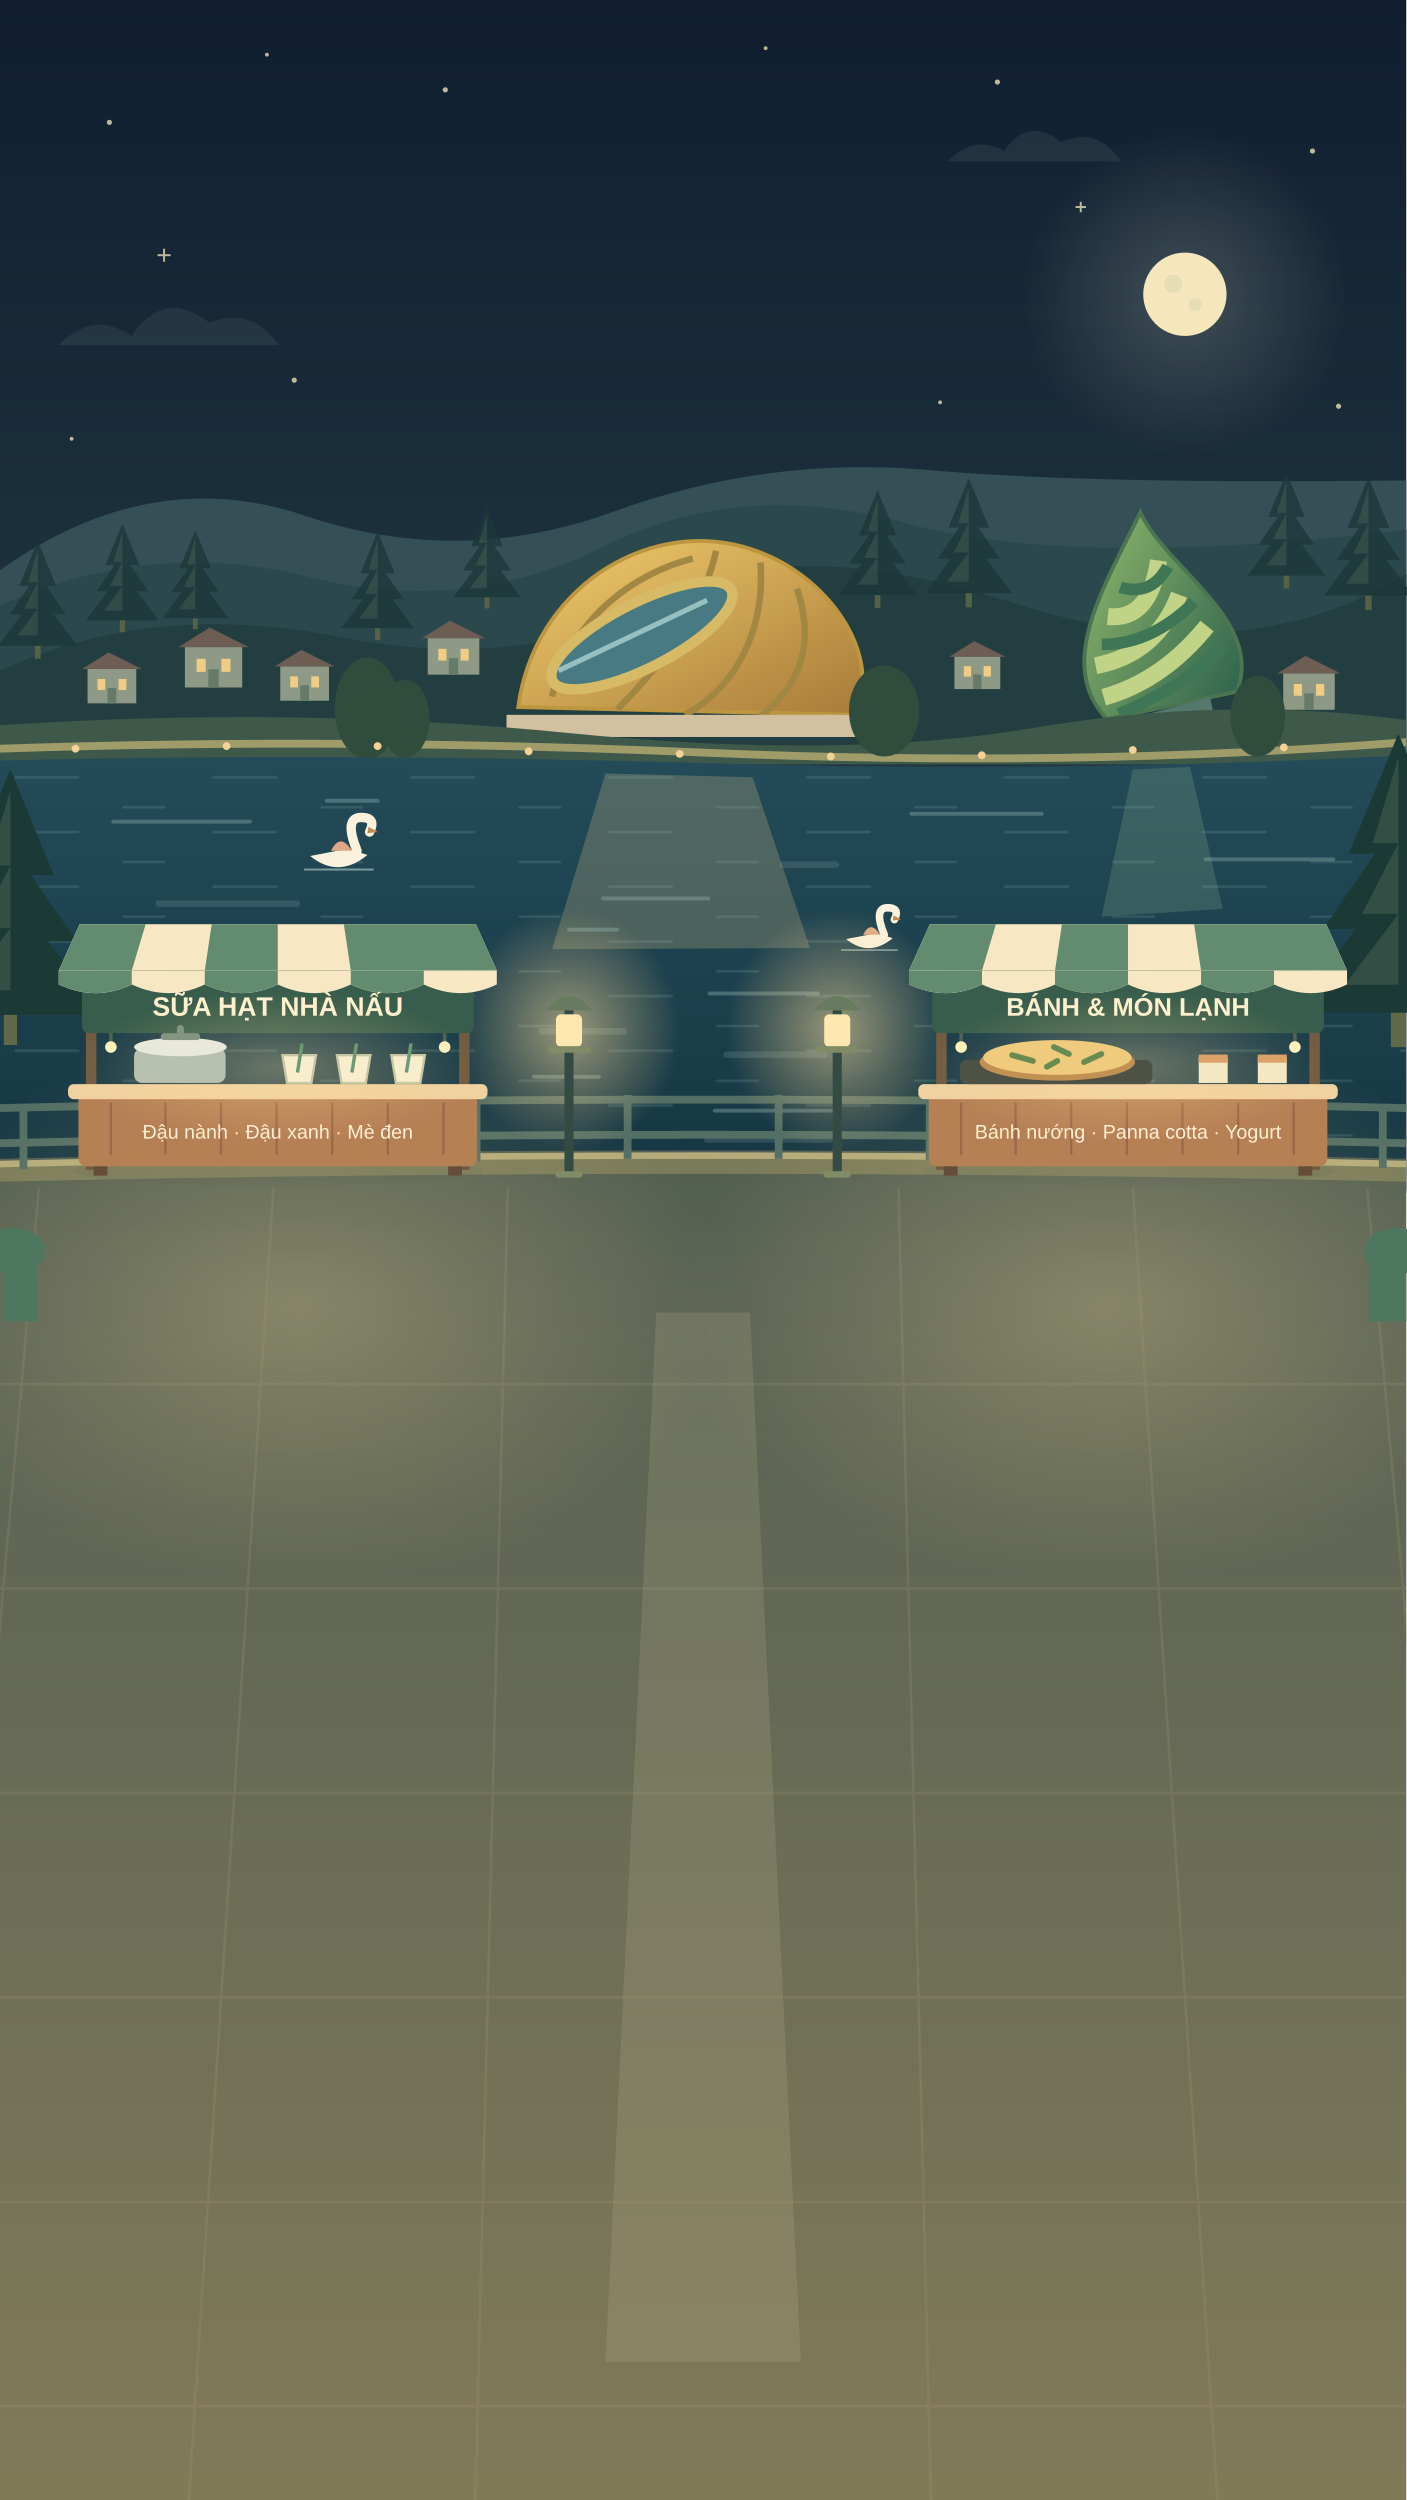
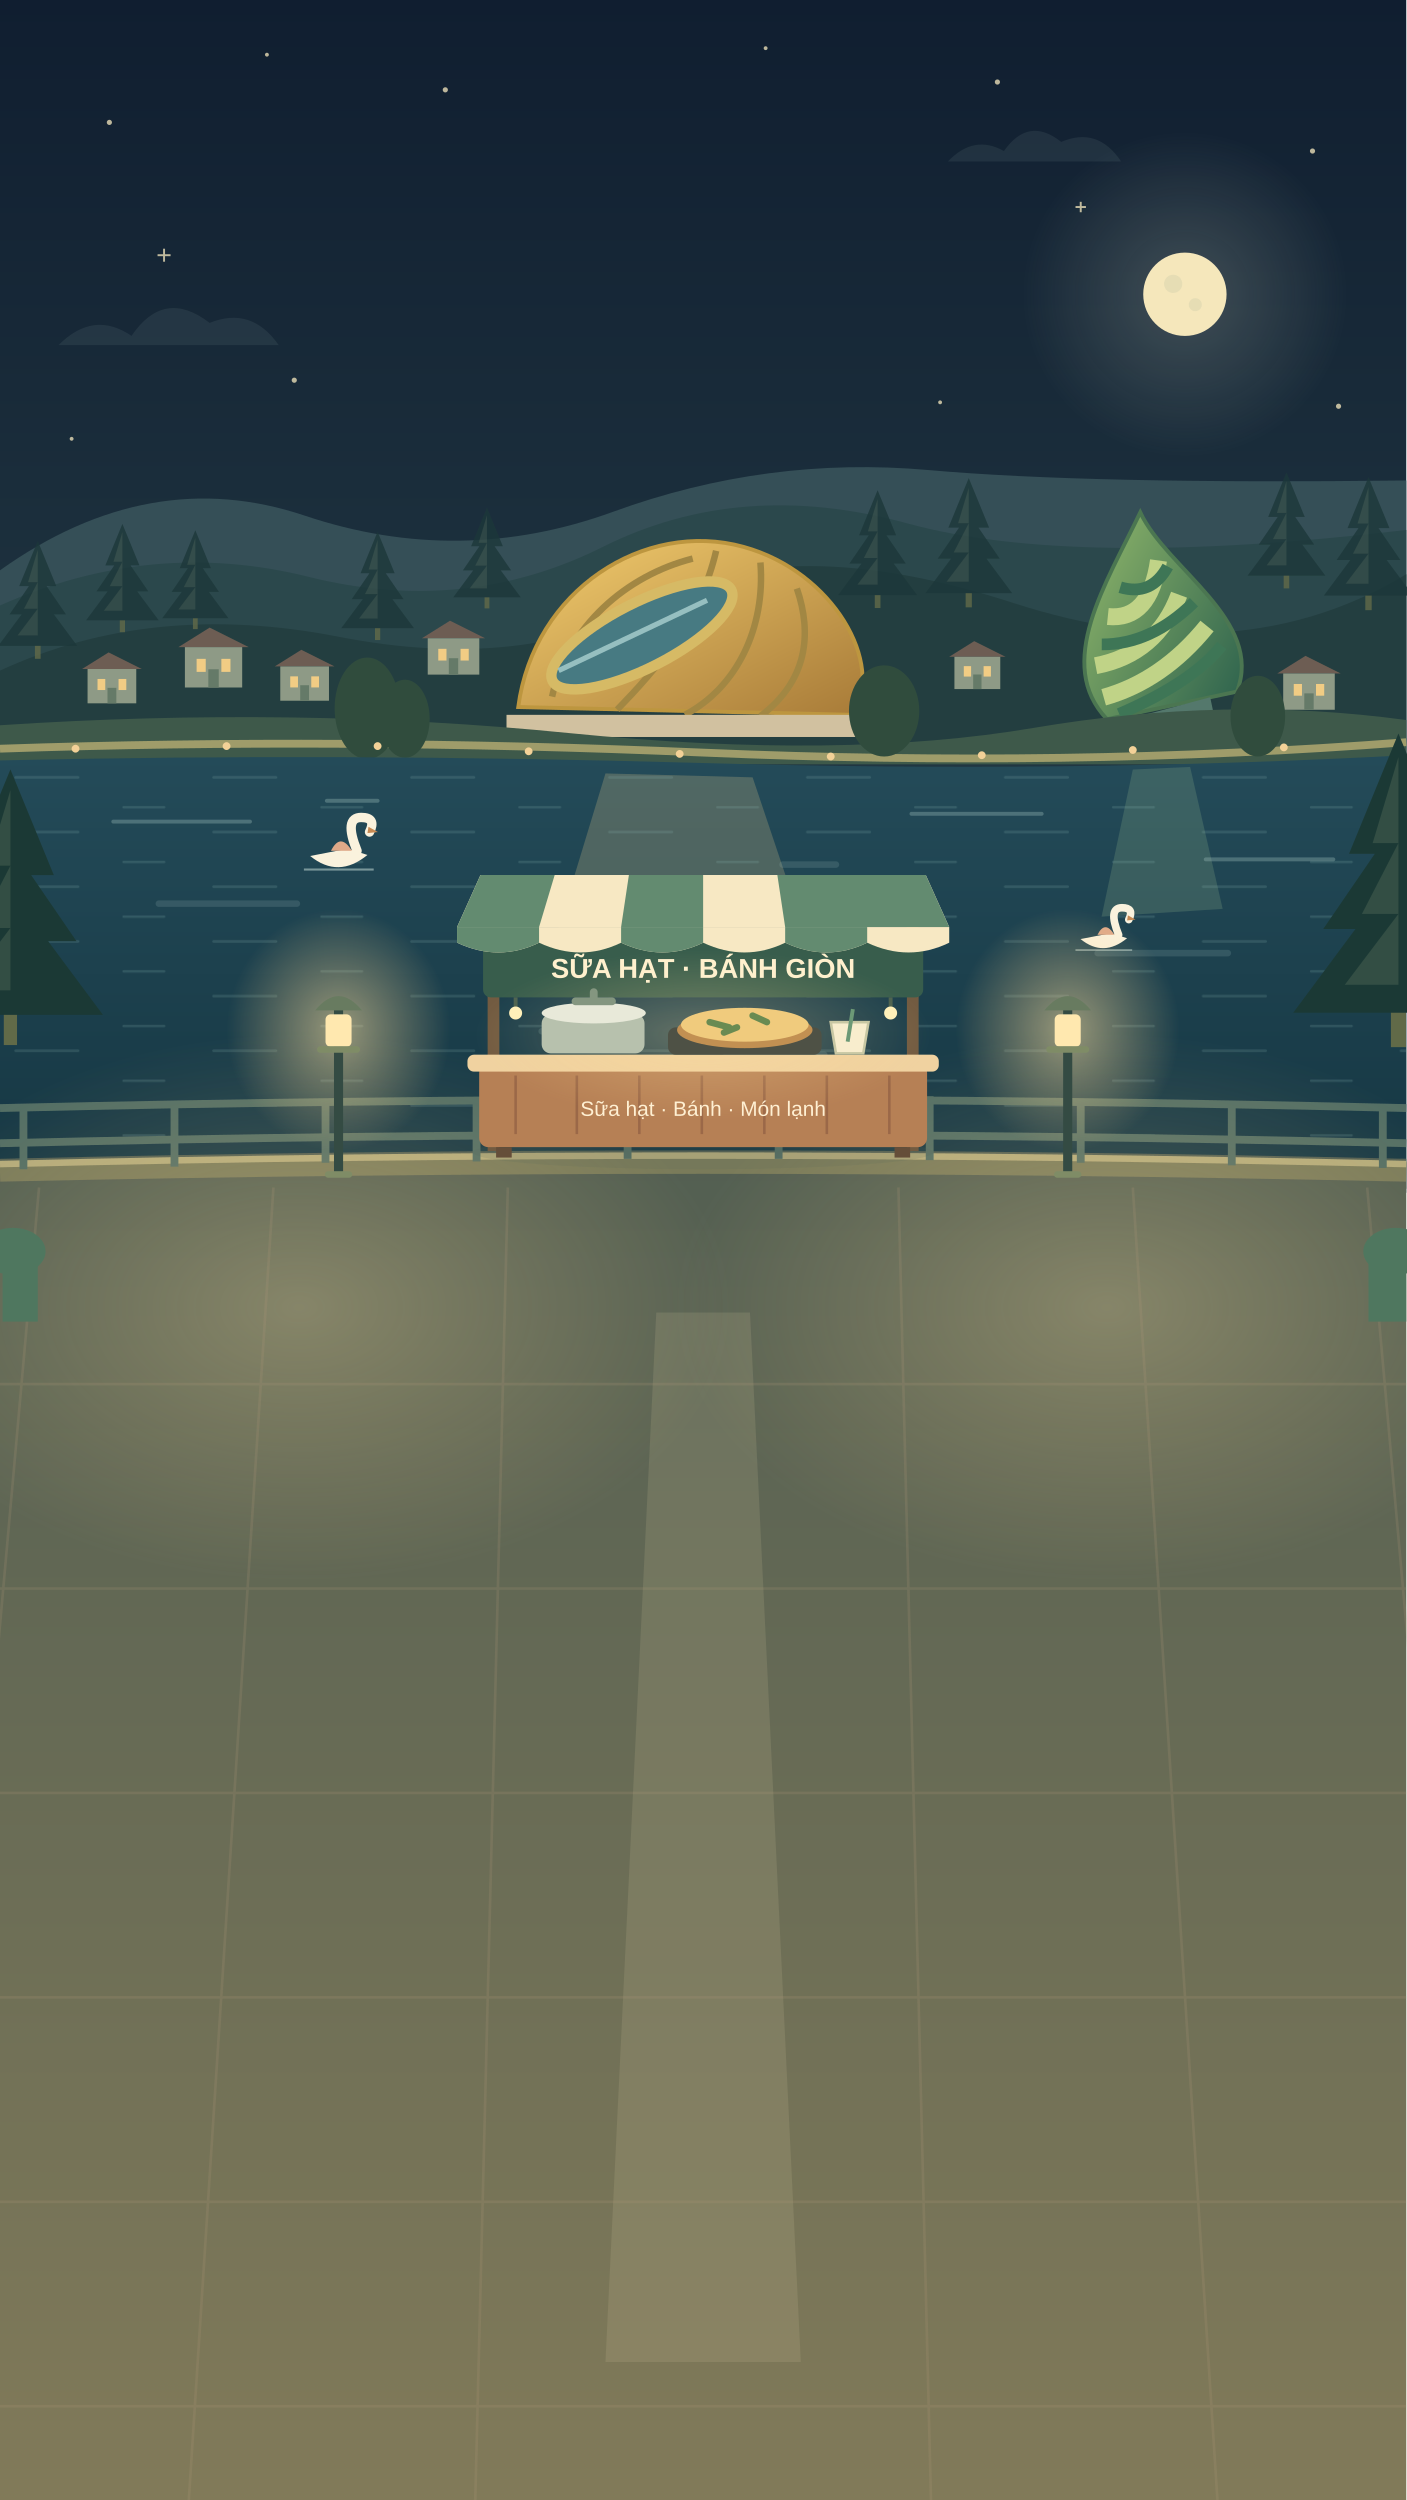
<svg xmlns="http://www.w3.org/2000/svg" width="1080" height="1920" viewBox="0 0 1080 1920">
  <defs>
    <linearGradient id="sky" x2="0" y2="1">
      <stop stop-color="#101e30" />
      <stop offset="1" stop-color="#29434b" />
    </linearGradient>
    <linearGradient id="lake" x2="0" y2="1">
      <stop stop-color="#244b59" />
      <stop offset="1" stop-color="#153642" />
    </linearGradient>
    <linearGradient id="terrace" x2="0" y2="1">
      <stop stop-color="#535f52" />
      <stop offset="1" stop-color="#817a59" />
    </linearGradient>
    <linearGradient id="sunflower" x2="1" y2="1">
      <stop stop-color="#f2cc6e" />
      <stop offset="1" stop-color="#a87b38" />
    </linearGradient>
    <linearGradient id="artichoke" x2="1" y2="1">
      <stop stop-color="#9abf6d" />
      <stop offset="1" stop-color="#2e634e" />
    </linearGradient>
    <radialGradient id="lamp-glow">
      <stop stop-color="#ffe2a1" stop-opacity=".55" />
      <stop offset="1" stop-color="#ffd58b" stop-opacity="0" />
    </radialGradient>
    <radialGradient id="moon-glow">
      <stop stop-color="#e9ecd3" stop-opacity=".2" />
      <stop offset="1" stop-color="#e9ecd3" stop-opacity="0" />
    </radialGradient>
    <pattern id="ripples" width="152" height="42" patternUnits="userSpaceOnUse">
      <path d="M12 9h48m35 23h31" fill="none" stroke="#8cb7b2" stroke-width="2" stroke-linecap="round" opacity=".18" />
    </pattern>
    <g id="pine">
      <path d="M0 0v108" stroke="#616a48" stroke-width="7" />
      <path d="M0-38-23 18h12l-24 35h15l-29 39H49L20 53h15L11 18h12Z" fill="currentColor" />
      <path d="M0-27-12 13h12L-17 46H0L-25 79H0Z" fill="#d0d8a7" opacity=".13" />
    </g>
    <g id="villa">
      <path d="M0 8 24-7 54 8Z" fill="#6d5d53" />
      <path d="M5 8h44v31H5Z" fill="#8e9a86" />
      <path d="M14 17h7v10h-7m19-10h7v10h-7" fill="#f1cc84" />
      <path d="M27 25v14" stroke="#657a68" stroke-width="8" />
    </g>
    <g id="cart">
      <ellipse cx="188" cy="215" rx="177" ry="13" fill="#546855" opacity=".15" />
      <path d="M27 42v172m322-172v172" stroke="#725b41" stroke-width="9" />
      <rect x="19" y="51" width="338" height="45" rx="6" fill="#385d4c" />
      <path d="M17 2h342l18 40H-1Z" fill="#f7e8c3" />
      <path d="m17 2-18 40h63L74 2m57 0-6 40h63V2m57 0 6 40h63L302 2m57 0 18 40h-63L302 2" fill="#638b70" />
      <path d="M-1 42v12q32 15 63 0 32 15 63 0 32 15 63 0 32 15 63 0 32 15 63 0 32 15 63 0V42" fill="#f7e8c3" />
      <path d="M-1 42v12q32 15 63 0V42m63 0v12q32 15 63 0V42m63 0v12q32 15 63 0V42" fill="#638b70" />
      <rect x="16" y="147" width="344" height="64" rx="7" fill="#b68055" />
      <path d="M44 156v45m47-45v45m48-45v45m48-45v45m48-45v45m48-45v45m48-45v45" stroke="#9b6848" stroke-width="2" />
      <rect x="7" y="140" width="362" height="13" rx="5" fill="#f0d2a0" />
      <path d="M35 211v8m306-8v8" stroke="#654e39" stroke-width="12" />
      <ellipse cx="188" cy="125" rx="175" ry="65" fill="url(#lamp-glow)" opacity=".6" />
      <path d="M44 96v9m288-9v9" stroke="#506450" stroke-width="3" />
      <g fill="#fff0b9">
        <circle cx="44" cy="108" r="5" />
        <circle cx="332" cy="108" r="5" />
      </g>
    </g>
    <g id="lamp">
      <ellipse cy="-111" rx="86" ry="93" fill="url(#lamp-glow)" />
      <path d="M0 0v-131" stroke="#344b43" stroke-width="7" />
      <path d="M-18-126Q0-148 18-126Z" fill="#687b60" />
      <rect x="-10" y="-123" width="20" height="25" rx="4" fill="#ffe8af" />
      <path d="M-14-96h28M-8 0H8" stroke="#7f8c66" stroke-width="5" stroke-linecap="round" />
    </g>
    <g id="swan">
      <path d="M-31 8q27 22 55-1L5 1Z" fill="#faf2dd" />
      <path d="M14 3q-13-32 4-32 15 0 8 14" fill="none" stroke="#faf2dd" stroke-width="9" stroke-linecap="round" />
      <path d="m25-20 9 5-10 1" fill="#c78a53" />
      <path d="M-11 3q9-18 20 0" fill="#dfa988" />
      <path d="M-37 21h67" stroke="#d2e7df" stroke-width="2" opacity=".5" />
    </g>
  </defs>
  <path fill="url(#sky)" d="M0 0h1080v913H0Z" />
  <circle cx="910" cy="226" r="125" fill="url(#moon-glow)" />
  <circle cx="910" cy="226" r="32" fill="#f5e7bb" />
  <g fill="#b8bea0" opacity=".25">
    <circle cx="901" cy="218" r="7" />
    <circle cx="918" cy="234" r="5" />
  </g>
  <g fill="#f7e9bf" opacity=".75">
    <circle cx="84" cy="94" r="2" />
    <circle cx="205" cy="42" r="1.5" />
    <circle cx="342" cy="69" r="2" />
    <circle cx="588" cy="37" r="1.5" />
    <circle cx="766" cy="63" r="2" />
    <circle cx="1008" cy="116" r="2" />
    <circle cx="55" cy="337" r="1.5" />
    <circle cx="226" cy="292" r="2" />
    <circle cx="722" cy="309" r="1.5" />
    <circle cx="1028" cy="312" r="2" />
    <path d="M126 191v10m-5-5h10M830 155v8m-4-4h8" stroke="#f7e9bf" stroke-width="1.5" />
  </g>
  <g fill="#8ba4a0" opacity=".12">
    <path d="M45 265q27-27 56-7 25-37 60-10 32-13 53 17Z" />
    <path d="M728 124q20-21 43-8 19-27 44-7 28-12 46 15Z" />
  </g>
  <path d="M0 438Q115 356 234 396T471 393T713 361T1080 369V584H0Z" fill="#354f57" />
  <path d="M0 465Q117 413 237 443T463 420T697 402T1080 407V584H0Z" fill="#2b484c" />
  <path d="M0 515Q117 461 260 489T504 462T778 463T1080 441V584H0Z" fill="#233e40" />
  <g color="#1c3739" opacity=".8">
    <use href="#pine" transform="translate(29 439) scale(.62)" />
    <use href="#pine" transform="translate(94 424) scale(.57)" />
    <use href="#pine" transform="translate(150 427) scale(.52)" />
    <use href="#pine" transform="translate(290 430) scale(.57)" />
    <use href="#pine" transform="translate(374 410) scale(.53)" />
    <use href="#pine" transform="translate(674 400) scale(.62)" />
    <use href="#pine" transform="translate(744 393) scale(.68)" />
    <use href="#pine" transform="translate(988 386) scale(.61)" />
    <use href="#pine" transform="translate(1051 393) scale(.7)" />
  </g>
  <g>
    <use href="#villa" transform="translate(63 507) scale(.85)" />
    <use href="#villa" transform="translate(137 489)" />
    <use href="#villa" transform="translate(211 505) scale(.85)" />
    <use href="#villa" transform="translate(324 483) scale(.9)" />
    <use href="#villa" transform="translate(729 498) scale(.8)" />
    <use href="#villa" transform="translate(981 510) scale(.9)" />
  </g>
  <g transform="translate(529 523)">
    <path d="M-131 20C-119-70-34-124 42-103 111-84 151-13 126 26Z" fill="url(#sunflower)" stroke="#bd963f" stroke-width="3" />
    <path d="M-105 12C-93-42-48-81 3-94M-55 22C-24-10 9-48 21-100M-3 26C37 5 59-41 55-91M55 27C91 0 95-36 83-71" fill="none" stroke="#a28743" stroke-width="5" />
    <ellipse cx="-36" cy="-35" rx="77" ry="25" transform="rotate(-27 -36 -35)" fill="#477a82" stroke="#d6ba65" stroke-width="8" />
    <path d="m-100-8 114-54" stroke="#96bfc0" stroke-width="4" />
    <path d="M-140 26h278v17h-278Z" fill="#d1c1a0" />
  </g>
  <g transform="translate(890 504) rotate(-12)">
    <path d="M-49 39C-80-11-28-63 9-111 20-64 85-10 53 39Z" fill="url(#artichoke)" stroke="#4b7651" stroke-width="3" />
    <path d="M-48 22Q-1 19 41-15M-49-3Q-1-2 25-43M-32-38Q-1-28 15-72" fill="none" stroke="#c0d387" stroke-width="13" />
    <path d="M-39 37Q21 25 49 2M-41-18Q-4-10 35-35M-18-58Q4-46 21-66" fill="none" stroke="#3e7656" stroke-width="9" />
    <path d="M-25 42v16h57V39" fill="#54786c" />
  </g>
  <path d="M0 557Q227 542 437 563T794 559T1080 553V587H0Z" fill="#3e594a" />
  <path d="M0 575Q260 566 540 578T1080 570" fill="none" stroke="#9f9c6a" stroke-width="6" />
  <g fill="#304c3d">
    <ellipse cx="282" cy="544" rx="25" ry="39" />
    <ellipse cx="311" cy="552" rx="19" ry="30" />
    <ellipse cx="679" cy="546" rx="27" ry="35" />
    <ellipse cx="966" cy="550" rx="21" ry="31" />
  </g>
  <path d="M0 584Q260 578 540 586T1080 580V916H0Z" fill="url(#lake)" />
  <path d="m465 594 113 3 44 131-198 1Z" fill="#f3d38b" opacity=".22" />
  <path d="m870 591 44-2 25 109-93 6Z" fill="#9ec291" opacity=".2" />
  <g fill="#f3d197">
    <circle cx="58" cy="575" r="3" />
    <circle cx="174" cy="573" r="3" />
    <circle cx="290" cy="573" r="3" />
    <circle cx="406" cy="577" r="3" />
    <circle cx="522" cy="579" r="3" />
    <circle cx="638" cy="581" r="3" />
    <circle cx="754" cy="580" r="3" />
    <circle cx="870" cy="576" r="3" />
    <circle cx="986" cy="574" r="3" />
  </g>
  <path fill="url(#ripples)" d="M0 589h1080v320H0Z" />
  <g fill="none" stroke="#8fafad" stroke-linecap="round">
    <path d="M87 631h105m59-16h39m410 10h100m126 35h98M463 690h81m-107 24h37m71 49h83M410 827h50m89 26h91" opacity=".4" stroke-width="3" />
    <path d="M122 694h106m373-30h41m201 68h100M416 792h63m79 18h75m-90 65h94" opacity=".2" stroke-width="5" />
  </g>
  <use href="#swan" transform="translate(263 651) scale(.8)" />
-   <use href="#swan" transform="translate(670 716) scale(.65)" />
+   <use href="#swan" transform="translate(850 716) scale(.65)" />
  <path d="M0 890Q540 877 1080 890V1920H0Z" fill="url(#terrace)" />
  <path d="M0 900Q540 888 1080 900" fill="none" stroke="#7a7b5a" stroke-width="15" />
  <path d="M0 894Q540 881 1080 894" fill="none" stroke="#b4ab7b" stroke-width="5" />
  <g stroke="#536e64" stroke-width="6" fill="none">
    <path d="M0 851Q540 838 1080 851M0 878Q540 865 1080 878" />
    <path d="M18 850v48m116-51v49m116-51v48m116-50v49m116-51v49m116-49v49m116-48v49m116-47v49m116-47v49m116-46v48" />
  </g>
  <ellipse cx="230" cy="1004" rx="330" ry="210" fill="url(#lamp-glow)" opacity=".5" />
  <ellipse cx="850" cy="1004" rx="330" ry="210" fill="url(#lamp-glow)" opacity=".5" />
  <path d="M504 1008h72l39 806H465Z" fill="#d7c99f" opacity=".15" />
  <g stroke="#ae9778" stroke-width="2" opacity=".2" fill="none">
    <path d="M0 1063h1080M0 1220h1080M0 1377h1080M0 1534h1080M0 1691h1080M0 1848h1080" />
    <path d="m30 912-90 1008M210 912l-65 1008M390 912l-25 1008M690 912l25 1008M870 912l65 1008M1050 912l90 1008" />
  </g>
-   <use href="#lamp" transform="translate(437 902)" />
-   <use href="#lamp" transform="translate(643 902)" />
+   <use href="#lamp" transform="translate(260 902)" />
+   <use href="#lamp" transform="translate(820 902)" />
  <g color="#1b3935">
    <use href="#pine" transform="translate(8 646) scale(1.45)" />
    <use href="#pine" transform="translate(1074 626) scale(1.65)" />
  </g>
-   <g transform="translate(46 708) scale(.89)">
+   <g transform="translate(352 670)">
    <use href="#cart" />
    <g font-family="Segoe UI, Arial, sans-serif" text-anchor="middle" fill="#fff0cd">
-       <text x="188" y="81" font-size="23" font-weight="700">SỮA HẠT NHÀ NẤU</text>
+       <text x="188" y="81" font-size="21" font-weight="700">SỮA HẠT · BÁNH GIÒN</text>
    </g>
    <rect x="64" y="109" width="79" height="30" rx="7" fill="#b7c1ad" />
    <ellipse cx="104" cy="108" rx="40" ry="8" fill="#e8e9d9" />
    <path d="M90 99h28m-14-7v7" stroke="#849680" stroke-width="6" stroke-linecap="round" />
    <g fill="#f8edcd" stroke="#c8c7a3" stroke-width="2">
-       <path d="m192 115 4 24h21l4-24Z" />
-       <path d="m239 115 4 24h21l4-24Z" />
      <path d="m286 115 4 24h21l4-24Z" />
    </g>
-     <path d="m209 105-4 25m51-25-4 25m51-25-4 25" stroke="#6c9976" stroke-width="3" />
-     <text x="188" y="187" font-family="Segoe UI, Arial, sans-serif" font-size="17" text-anchor="middle" fill="#fff0d3">Đậu nành · Đậu xanh · Mè đen</text>
-   </g>
-   <g transform="translate(699 708) scale(.89)">
-     <use href="#cart" />
-     <text x="188" y="81" font-family="Segoe UI, Arial, sans-serif" font-size="22" font-weight="700" text-anchor="middle" fill="#fff0cd">BÁNH &amp; MÓN LẠNH</text>
-     <rect x="43" y="119" width="166" height="21" rx="6" fill="#4e5145" />
-     <ellipse cx="127" cy="121" rx="67" ry="16" fill="#c29052" />
-     <ellipse cx="127" cy="117" rx="64" ry="15" fill="#f0cb7d" />
-     <path d="m88 115 18 5m18-12 13 6m13 7 15-7m-47 11 9-5" stroke="#698b52" stroke-width="5" stroke-linecap="round" />
-     <g fill="#f4e7c4">
-       <path d="M249 117h25v22h-25Z" />
-       <path d="M300 117h25v22h-25Z" />
-     </g>
-     <path d="M249 118h25m26 0h25" stroke="#dca169" stroke-width="7" />
-     <text x="188" y="187" font-family="Segoe UI, Arial, sans-serif" font-size="17" text-anchor="middle" fill="#fff0d3">Bánh nướng · Panna cotta · Yogurt</text>
+     <path d="m303 105-4 25" stroke="#6c9976" stroke-width="3" />
+     <rect x="161" y="119" width="118" height="21" rx="6" fill="#4e5145" />
+     <ellipse cx="220" cy="121" rx="52" ry="14" fill="#c29052" />
+     <ellipse cx="220" cy="117" rx="49" ry="13" fill="#f0cb7d" />
+     <path d="m193 115 15 4m18-9 11 5m-33 8 10-4" stroke="#698b52" stroke-width="5" stroke-linecap="round" />
+     <text x="188" y="187" font-family="Segoe UI, Arial, sans-serif" font-size="16" text-anchor="middle" fill="#fff0d3">Sữa hạt · Bánh · Món lạnh</text>
  </g>
  <g fill="#4f775f">
    <path d="M2 968h27v47H2Zm1049 0h29v47h-29Z" />
    <ellipse cx="10" cy="961" rx="25" ry="18" />
    <ellipse cx="1072" cy="961" rx="25" ry="18" />
  </g>
</svg>
